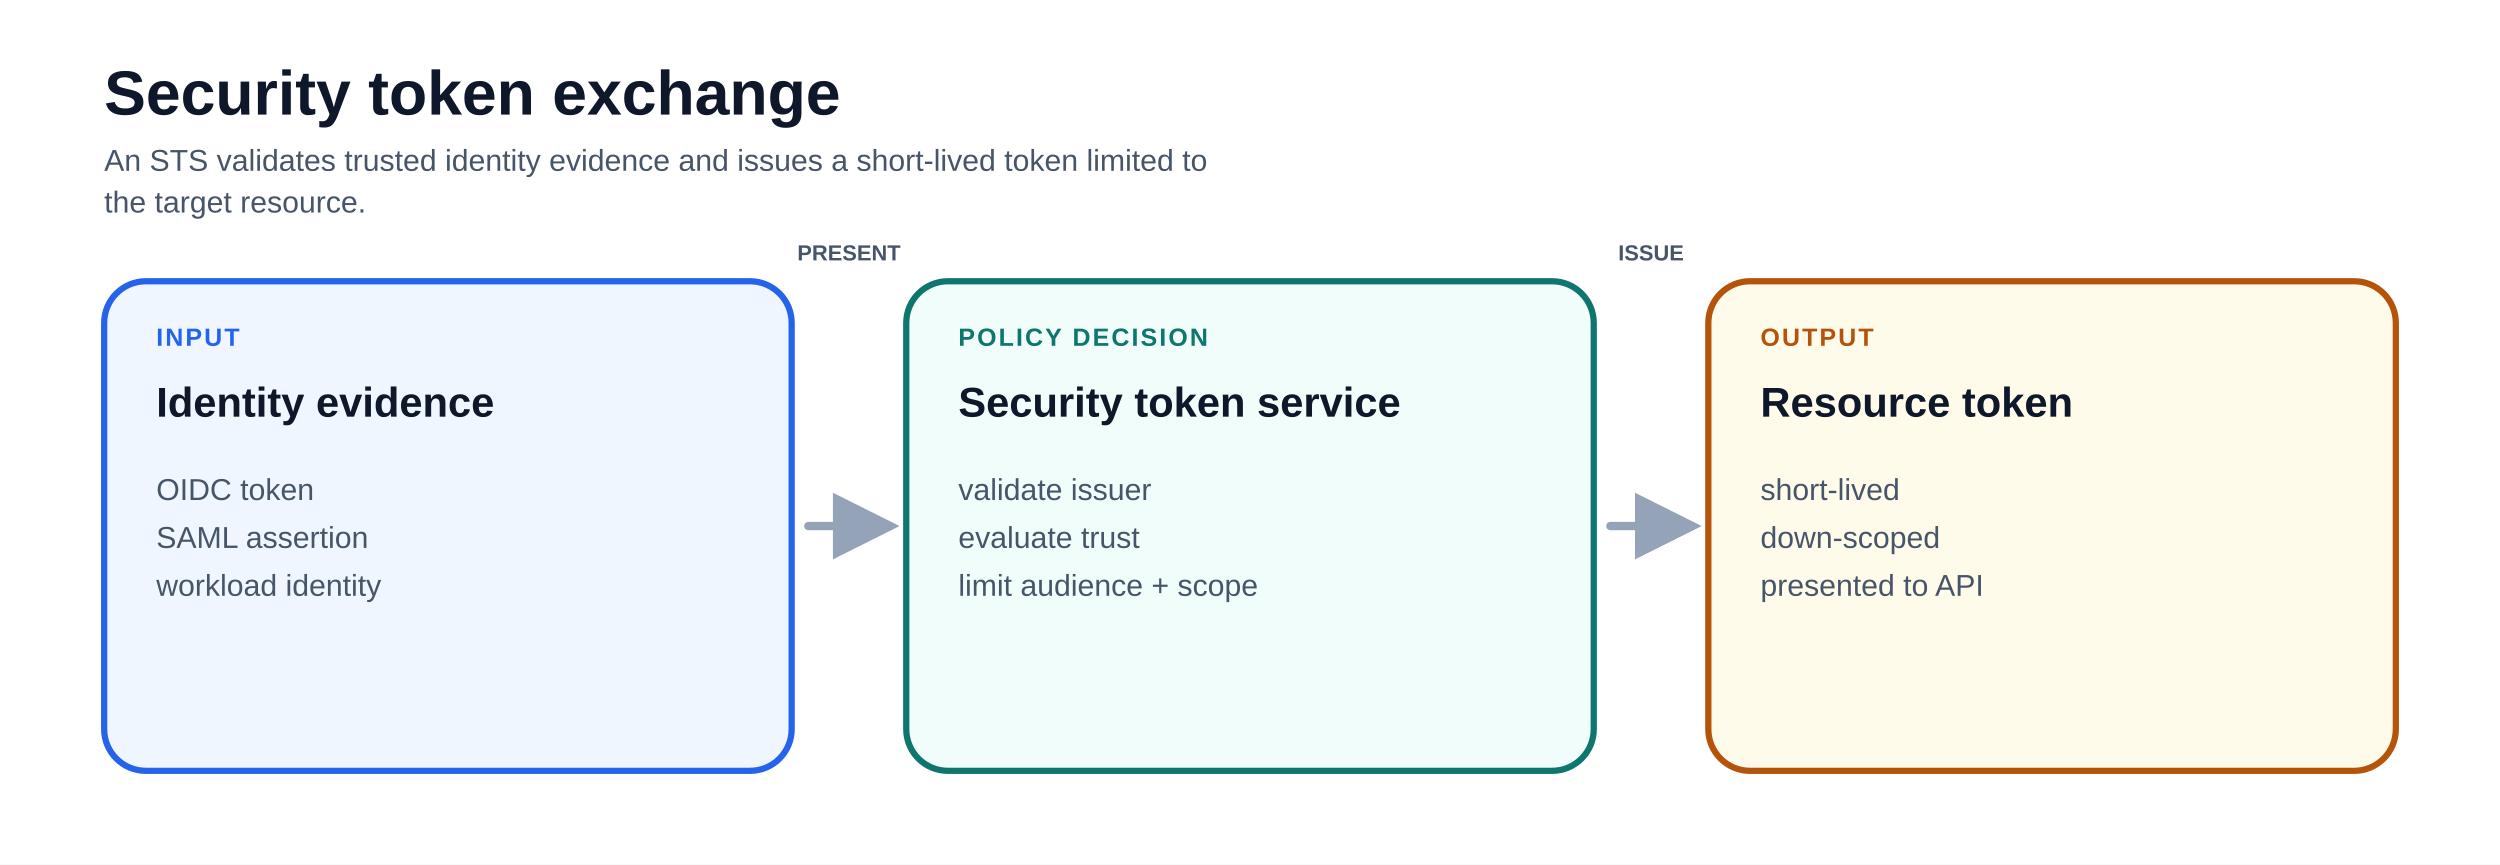
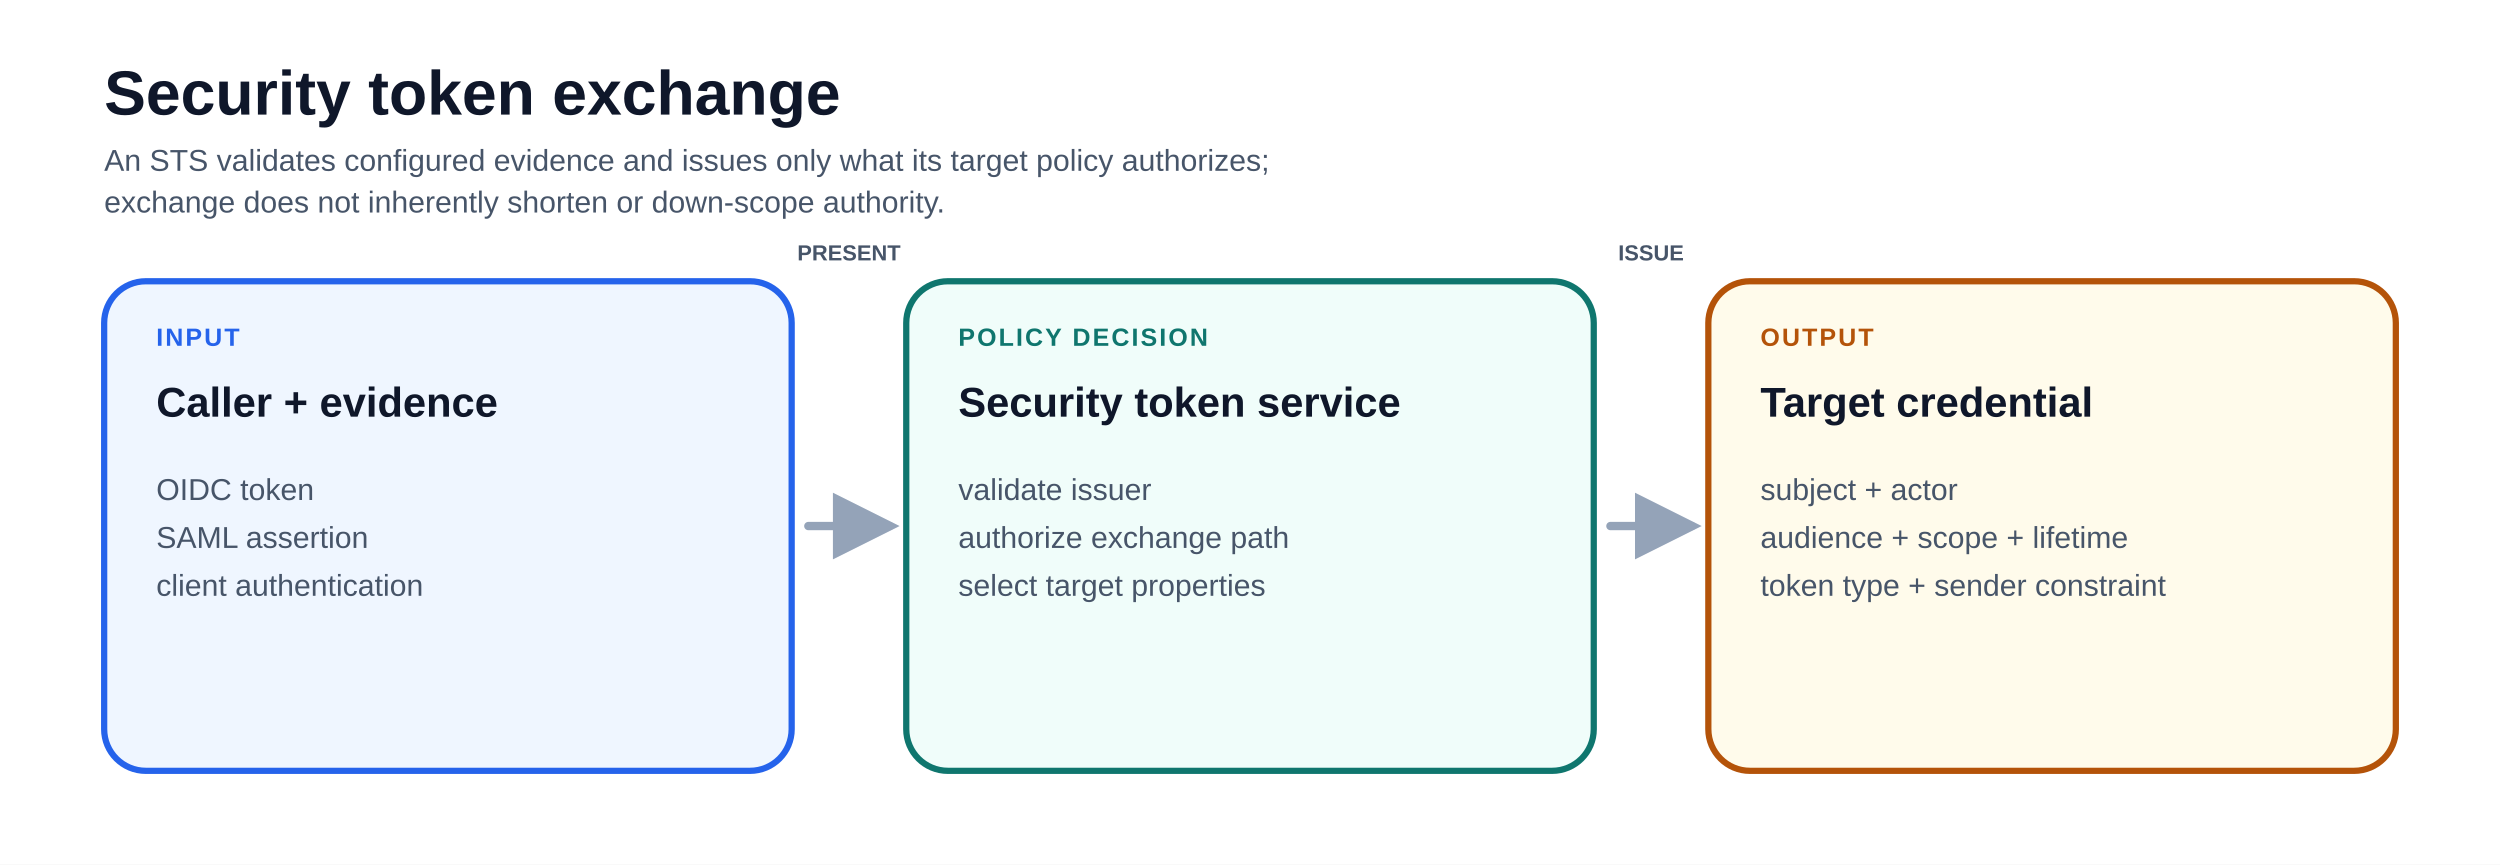
<svg xmlns="http://www.w3.org/2000/svg" viewBox="0 0 1200 415" font-family="-apple-system, BlinkMacSystemFont, 'Segoe UI', Arial, sans-serif" role="img" aria-labelledby="title description">
  <rect width="1200" height="415" fill="#ffffff" />
  <defs>
    <marker id="arrow" viewBox="0 0 10 10" refX="8.5" refY="5" markerWidth="8" markerHeight="8" orient="auto">
      <path d="M0 0 L10 5 L0 10Z" fill="#94a3b8" />
    </marker>
    <marker id="arrow-reverse" viewBox="0 0 10 10" refX="1.5" refY="5" markerWidth="8" markerHeight="8" orient="auto">
      <path d="M10 0 L0 5 L10 10Z" fill="#94a3b8" />
    </marker>
    <marker id="arrow-blue" viewBox="0 0 10 10" refX="8.5" refY="5" markerWidth="8" markerHeight="8" orient="auto">
      <path d="M0 0 L10 5 L0 10Z" fill="#2563eb" />
    </marker>
    <marker id="arrow-teal" viewBox="0 0 10 10" refX="8.5" refY="5" markerWidth="8" markerHeight="8" orient="auto">
      <path d="M0 0 L10 5 L0 10Z" fill="#0f766e" />
    </marker>
    <marker id="arrow-amber" viewBox="0 0 10 10" refX="8.5" refY="5" markerWidth="8" markerHeight="8" orient="auto">
      <path d="M0 0 L10 5 L0 10Z" fill="#b45309" />
    </marker>
    <marker id="arrow-violet" viewBox="0 0 10 10" refX="8.5" refY="5" markerWidth="8" markerHeight="8" orient="auto">
      <path d="M0 0 L10 5 L0 10Z" fill="#7c3aed" />
    </marker>
    <marker id="arrow-red" viewBox="0 0 10 10" refX="8.5" refY="5" markerWidth="8" markerHeight="8" orient="auto">
      <path d="M0 0 L10 5 L0 10Z" fill="#b91c1c" />
    </marker>
  </defs>
  <text x="50" y="55" font-size="30" font-weight="850" fill="#0f172a">Security token exchange</text>
-   <text x="50" y="82" font-size="14.5" fill="#475569">An STS validates trusted identity evidence and issues a short-lived token limited to</text>
-   <text x="50" y="102" font-size="14.5" fill="#475569">the target resource.</text>
+   <text x="50" y="82" font-size="14.5" fill="#475569">An STS validates configured evidence and issues only what its target policy authorizes;</text>
+   <text x="50" y="102" font-size="14.5" fill="#475569">exchange does not inherently shorten or down-scope authority.</text>
  <g>
    <rect x="50" y="135" width="330" height="235" rx="20" fill="#eff6ff" stroke="#2563eb" stroke-width="3" />
    <text x="75" y="166" font-size="12" font-weight="900" letter-spacing="1" fill="#2563eb">INPUT</text>
-     <text x="75" y="200" text-anchor="start" font-size="20" font-weight="800" fill="#0f172a">Identity evidence</text>
+     <text x="75" y="200" text-anchor="start" font-size="20" font-weight="800" fill="#0f172a">Caller + evidence</text>
    <text x="75" y="240" text-anchor="start" font-size="14.5" font-weight="500" fill="#475569">OIDC token</text>
    <text x="75" y="263" text-anchor="start" font-size="14.5" font-weight="500" fill="#475569">SAML assertion</text>
-     <text x="75" y="286" text-anchor="start" font-size="14.5" font-weight="500" fill="#475569">workload identity</text>
+     <text x="75" y="286" text-anchor="start" font-size="14.5" font-weight="500" fill="#475569">client authentication</text>
  </g>
  <g>
    <rect x="435" y="135" width="330" height="235" rx="20" fill="#f0fdfa" stroke="#0f766e" stroke-width="3" />
    <text x="460" y="166" font-size="12" font-weight="900" letter-spacing="1" fill="#0f766e">POLICY DECISION</text>
    <text x="460" y="200" text-anchor="start" font-size="20" font-weight="800" fill="#0f172a">Security token service</text>
    <text x="460" y="240" text-anchor="start" font-size="14.5" font-weight="500" fill="#475569">validate issuer</text>
-     <text x="460" y="263" text-anchor="start" font-size="14.5" font-weight="500" fill="#475569">evaluate trust</text>
-     <text x="460" y="286" text-anchor="start" font-size="14.5" font-weight="500" fill="#475569">limit audience + scope</text>
+     <text x="460" y="263" text-anchor="start" font-size="14.5" font-weight="500" fill="#475569">authorize exchange path</text>
+     <text x="460" y="286" text-anchor="start" font-size="14.5" font-weight="500" fill="#475569">select target properties</text>
  </g>
  <g>
    <rect x="820" y="135" width="330" height="235" rx="20" fill="#fffbeb" stroke="#b45309" stroke-width="3" />
    <text x="845" y="166" font-size="12" font-weight="900" letter-spacing="1" fill="#b45309">OUTPUT</text>
-     <text x="845" y="200" text-anchor="start" font-size="20" font-weight="800" fill="#0f172a">Resource token</text>
-     <text x="845" y="240" text-anchor="start" font-size="14.5" font-weight="500" fill="#475569">short-lived</text>
-     <text x="845" y="263" text-anchor="start" font-size="14.5" font-weight="500" fill="#475569">down-scoped</text>
-     <text x="845" y="286" text-anchor="start" font-size="14.5" font-weight="500" fill="#475569">presented to API</text>
+     <text x="845" y="200" text-anchor="start" font-size="20" font-weight="800" fill="#0f172a">Target credential</text>
+     <text x="845" y="240" text-anchor="start" font-size="14.5" font-weight="500" fill="#475569">subject + actor</text>
+     <text x="845" y="263" text-anchor="start" font-size="14.5" font-weight="500" fill="#475569">audience + scope + lifetime</text>
+     <text x="845" y="286" text-anchor="start" font-size="14.5" font-weight="500" fill="#475569">token type + sender constraint</text>
  </g>
  <path d="M388 252.5 L427 252.5" fill="none" stroke="#94a3b8" stroke-width="4" stroke-linecap="round" marker-end="url(#arrow)" />
  <text x="407.5" y="125" text-anchor="middle" font-size="10.5" font-weight="800" fill="#475569">PRESENT</text>
  <path d="M773 252.5 L812 252.5" fill="none" stroke="#94a3b8" stroke-width="4" stroke-linecap="round" marker-end="url(#arrow)" />
  <text x="792.5" y="125" text-anchor="middle" font-size="10.5" font-weight="800" fill="#475569">ISSUE</text>
</svg>
